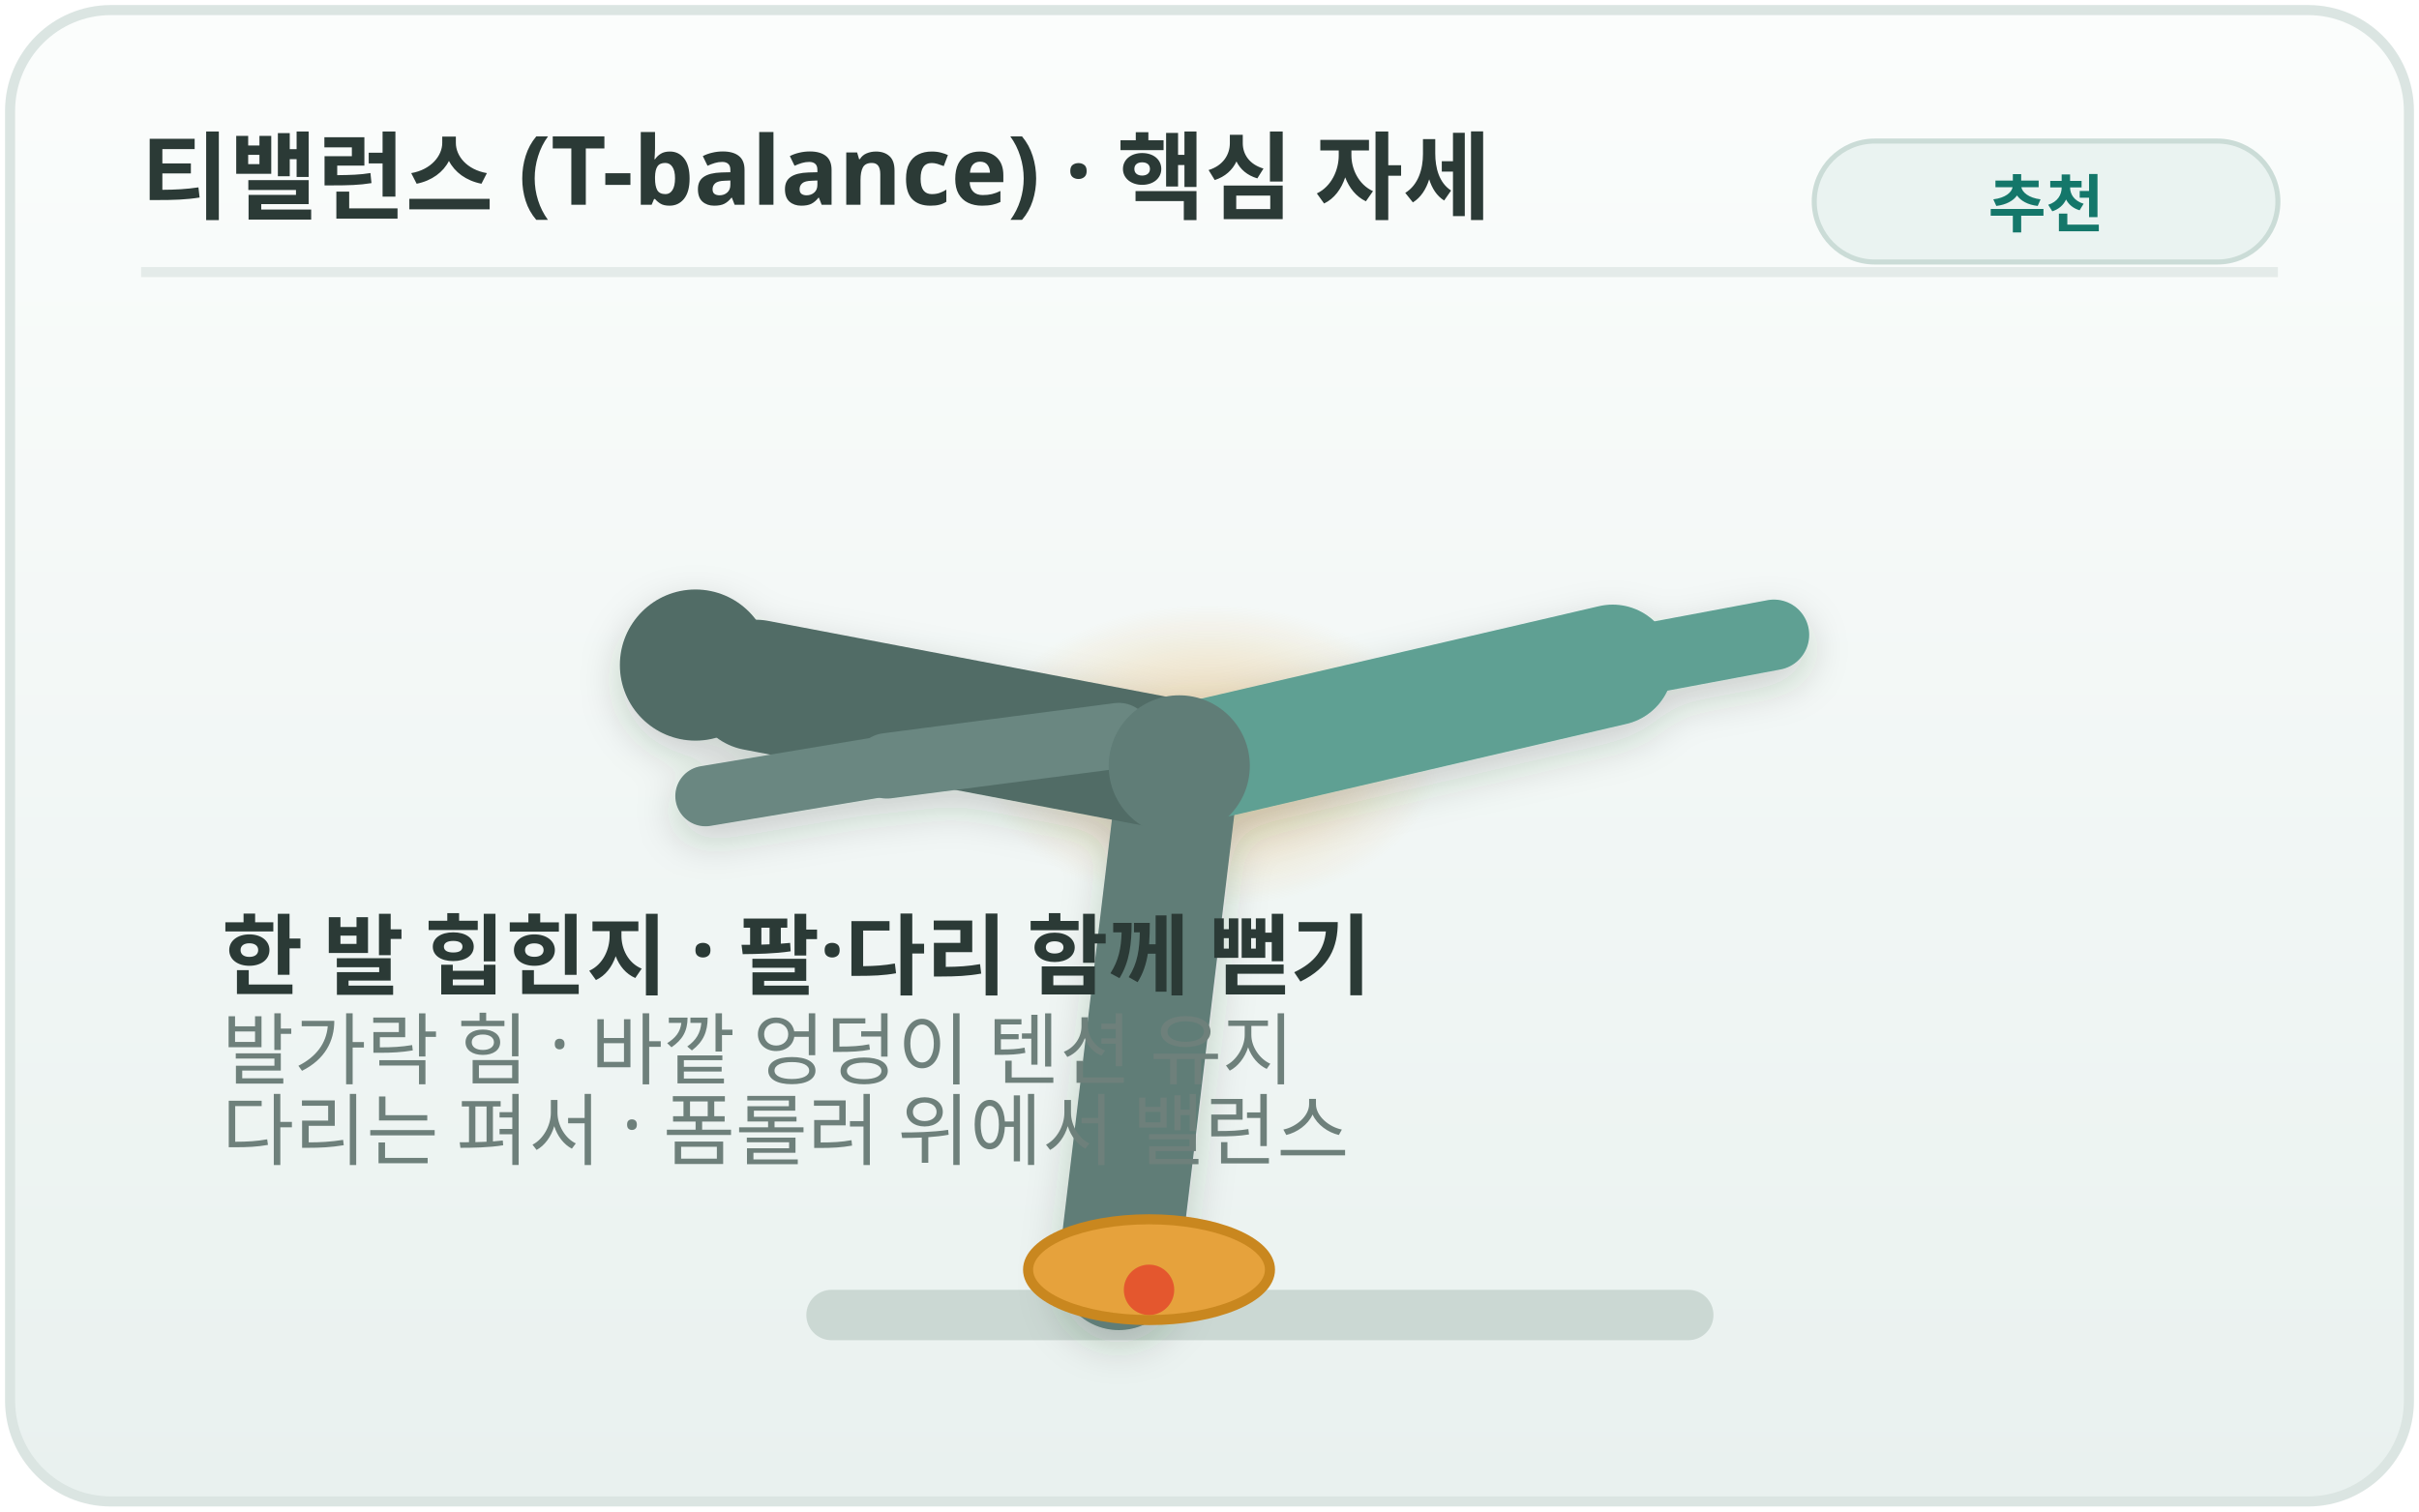
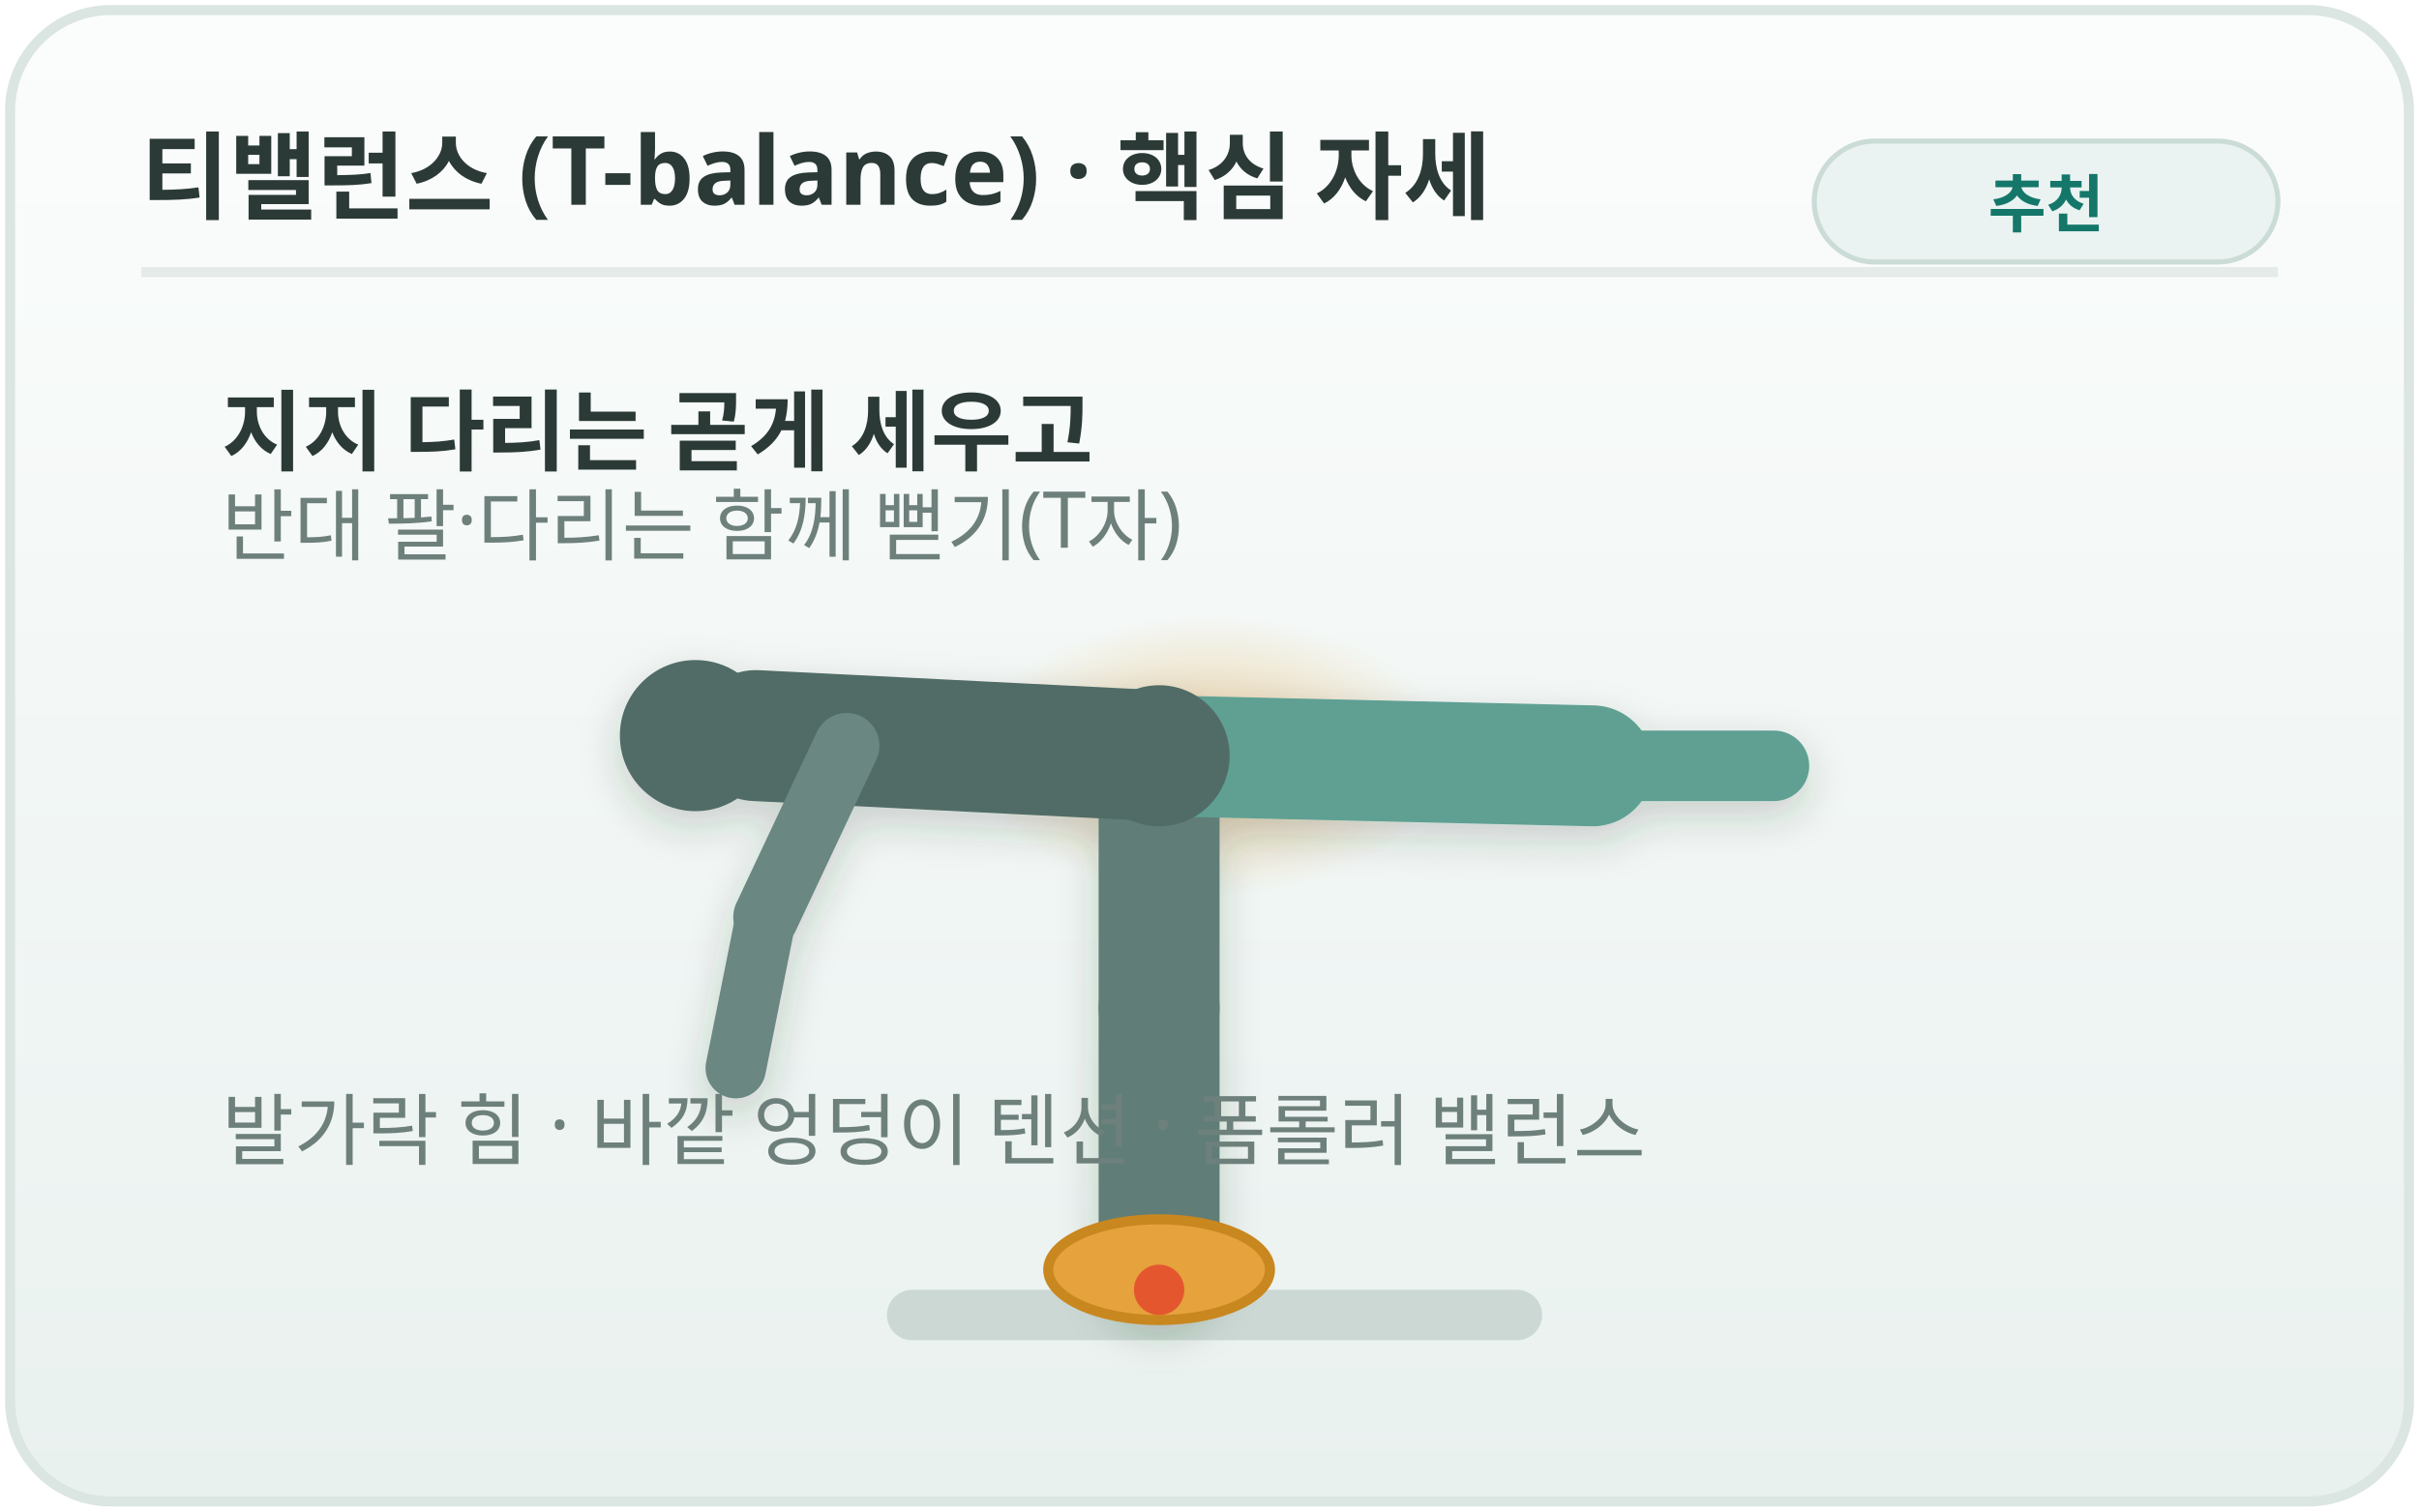
<svg xmlns="http://www.w3.org/2000/svg" viewBox="0 0 480 300" font-family="'Noto Sans KR','Apple SD Gothic Neo',sans-serif">
  <defs>
    <linearGradient id="bg" x1="0" y1="0" x2="0" y2="1">
      <stop offset="0" stop-color="#FBFDFC" />
      <stop offset="1" stop-color="#E9F1EF" />
    </linearGradient>
    <radialGradient id="glow" cx="50%" cy="50%" r="50%">
      <stop offset="0" stop-color="#E0982A" stop-opacity="0.42" />
      <stop offset="1" stop-color="#E0982A" stop-opacity="0" />
    </radialGradient>
    <filter id="soft" x="-30%" y="-30%" width="160%" height="160%">
      <feDropShadow dx="0" dy="3" stdDeviation="4" flood-color="#22332F" flood-opacity="0.20" />
    </filter>
  </defs>
  <rect x="2" y="2" width="476" height="296" rx="20" fill="url(#bg)" stroke="#DBE5E2" stroke-width="2" />
  <text x="28" y="42" font-size="19" font-weight="700" fill="#2B3A36">티밸런스 (T-balance) · 핵심 자세</text>
  <line x1="28" y1="54" x2="452" y2="54" stroke="#E4EBE9" stroke-width="2" />
-   <rect x="160" y="256" width="180" height="10" rx="5" fill="#CBD8D3" />
-   <ellipse cx="240" cy="150" rx="46" ry="30" fill="url(#glow)" />
+   <rect x="176" y="256" width="130" height="10" rx="5" fill="#CBD8D3" />
+   <ellipse cx="240" cy="150" rx="48" ry="28" fill="url(#glow)" />
  <g filter="url(#soft)" stroke-linecap="round">
-     <line x1="222" y1="252" x2="234" y2="152" stroke="#607D77" stroke-width="24" />
-     <line x1="234" y1="152" x2="150" y2="136" stroke="#516C66" stroke-width="26" />
-     <line x1="222" y1="146" x2="176" y2="152" stroke="#6A8781" stroke-width="13" />
-     <line x1="176" y1="152" x2="140" y2="158" stroke="#6A8781" stroke-width="12" />
-     <line x1="234" y1="152" x2="320" y2="132" stroke="#5EA093" stroke-width="24" />
-     <line x1="320" y1="132" x2="352" y2="126" stroke="#5EA093" stroke-width="14" />
-     <circle cx="234" cy="152" r="14" fill="#607D77" />
-     <circle cx="138" cy="132" r="15" fill="#516C66" />
+     <line x1="230" y1="250" x2="230" y2="150" stroke="#607D77" stroke-width="24" />
+     <line x1="230" y1="150" x2="150" y2="146" stroke="#516C66" stroke-width="26" />
+     <line x1="230" y1="150" x2="316" y2="152" stroke="#5EA093" stroke-width="24" />
+     <line x1="316" y1="152" x2="352" y2="152" stroke="#5EA093" stroke-width="14" />
+     <line x1="168" y1="148" x2="152" y2="182" stroke="#6A8781" stroke-width="13" />
+     <line x1="152" y1="182" x2="146" y2="212" stroke="#6A8781" stroke-width="12" />
+     <circle cx="230" cy="200" r="12" fill="#607D77" />
+     <circle cx="230" cy="150" r="14" fill="#516C66" />
+     <circle cx="138" cy="146" r="15" fill="#516C66" />
  </g>
-   <ellipse cx="228" cy="252" rx="24" ry="10" fill="#E6A23C" stroke="#C9871F" stroke-width="2" />
-   <circle cx="228" cy="256" r="5" fill="#E4572E" />
-   <text x="44" y="196" font-size="17.5" font-weight="600" fill="#2B3A36">한 발 힙힌지 · 팔·다리 함께 뻗기</text>
-   <text x="44" y="214" font-size="15.6" fill="#6E807B">발가락 힘 · 바깥 엉덩이 텐션 유지</text>
-   <text x="44" y="230" font-size="15.6" fill="#6E807B">다리는 펴서 · 폼롤러 위에서 밸런스</text>
+   <ellipse cx="230" cy="252" rx="22" ry="10" fill="#E6A23C" stroke="#C9871F" stroke-width="2" />
+   <circle cx="230" cy="256" r="5" fill="#E4572E" />
+   <text x="44" y="92" font-size="17.5" font-weight="600" fill="#2B3A36">지지 다리는 곧게 세우고</text>
+   <text x="44" y="110" font-size="15.6" fill="#6E807B">반대 팔·다리는 함께 뻗기(T자)</text>
+   <text x="44" y="230" font-size="15.6" fill="#6E807B">발가락 힘 · 바깥 엉덩이 텐션 · 폼롤러 밸런스</text>
  <rect x="360" y="28" width="92" height="24" rx="12" fill="#EAF3F1" stroke="#CBDCD7" />
  <text x="406" y="45" font-size="12.5" font-weight="700" fill="#14776A" text-anchor="middle">추천</text>
</svg>
